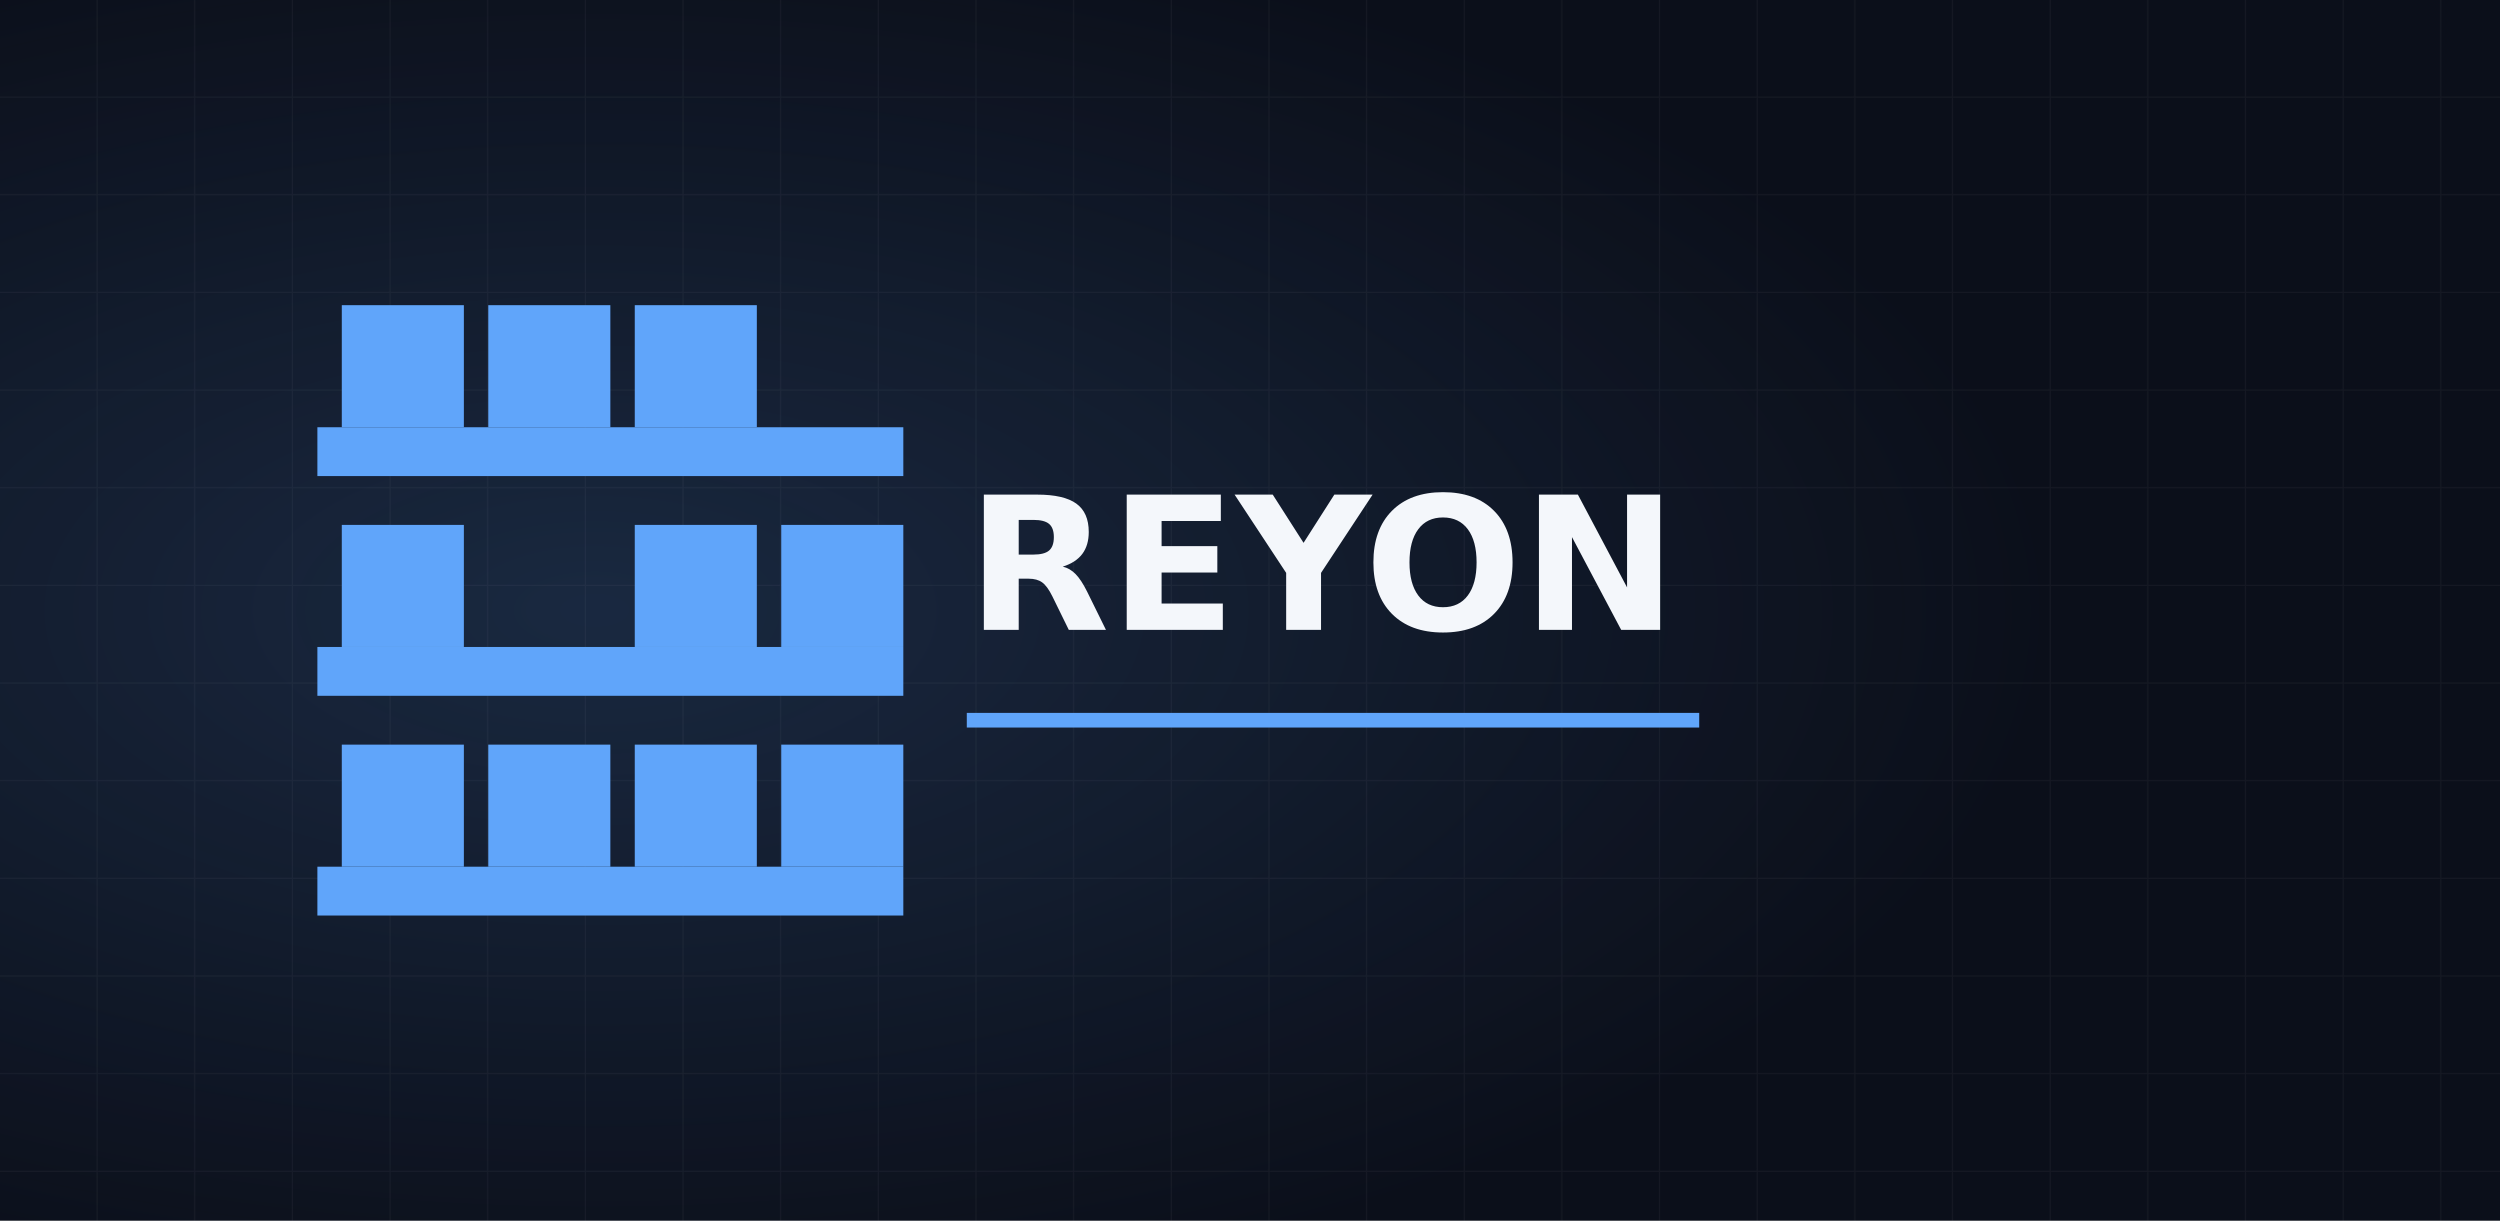
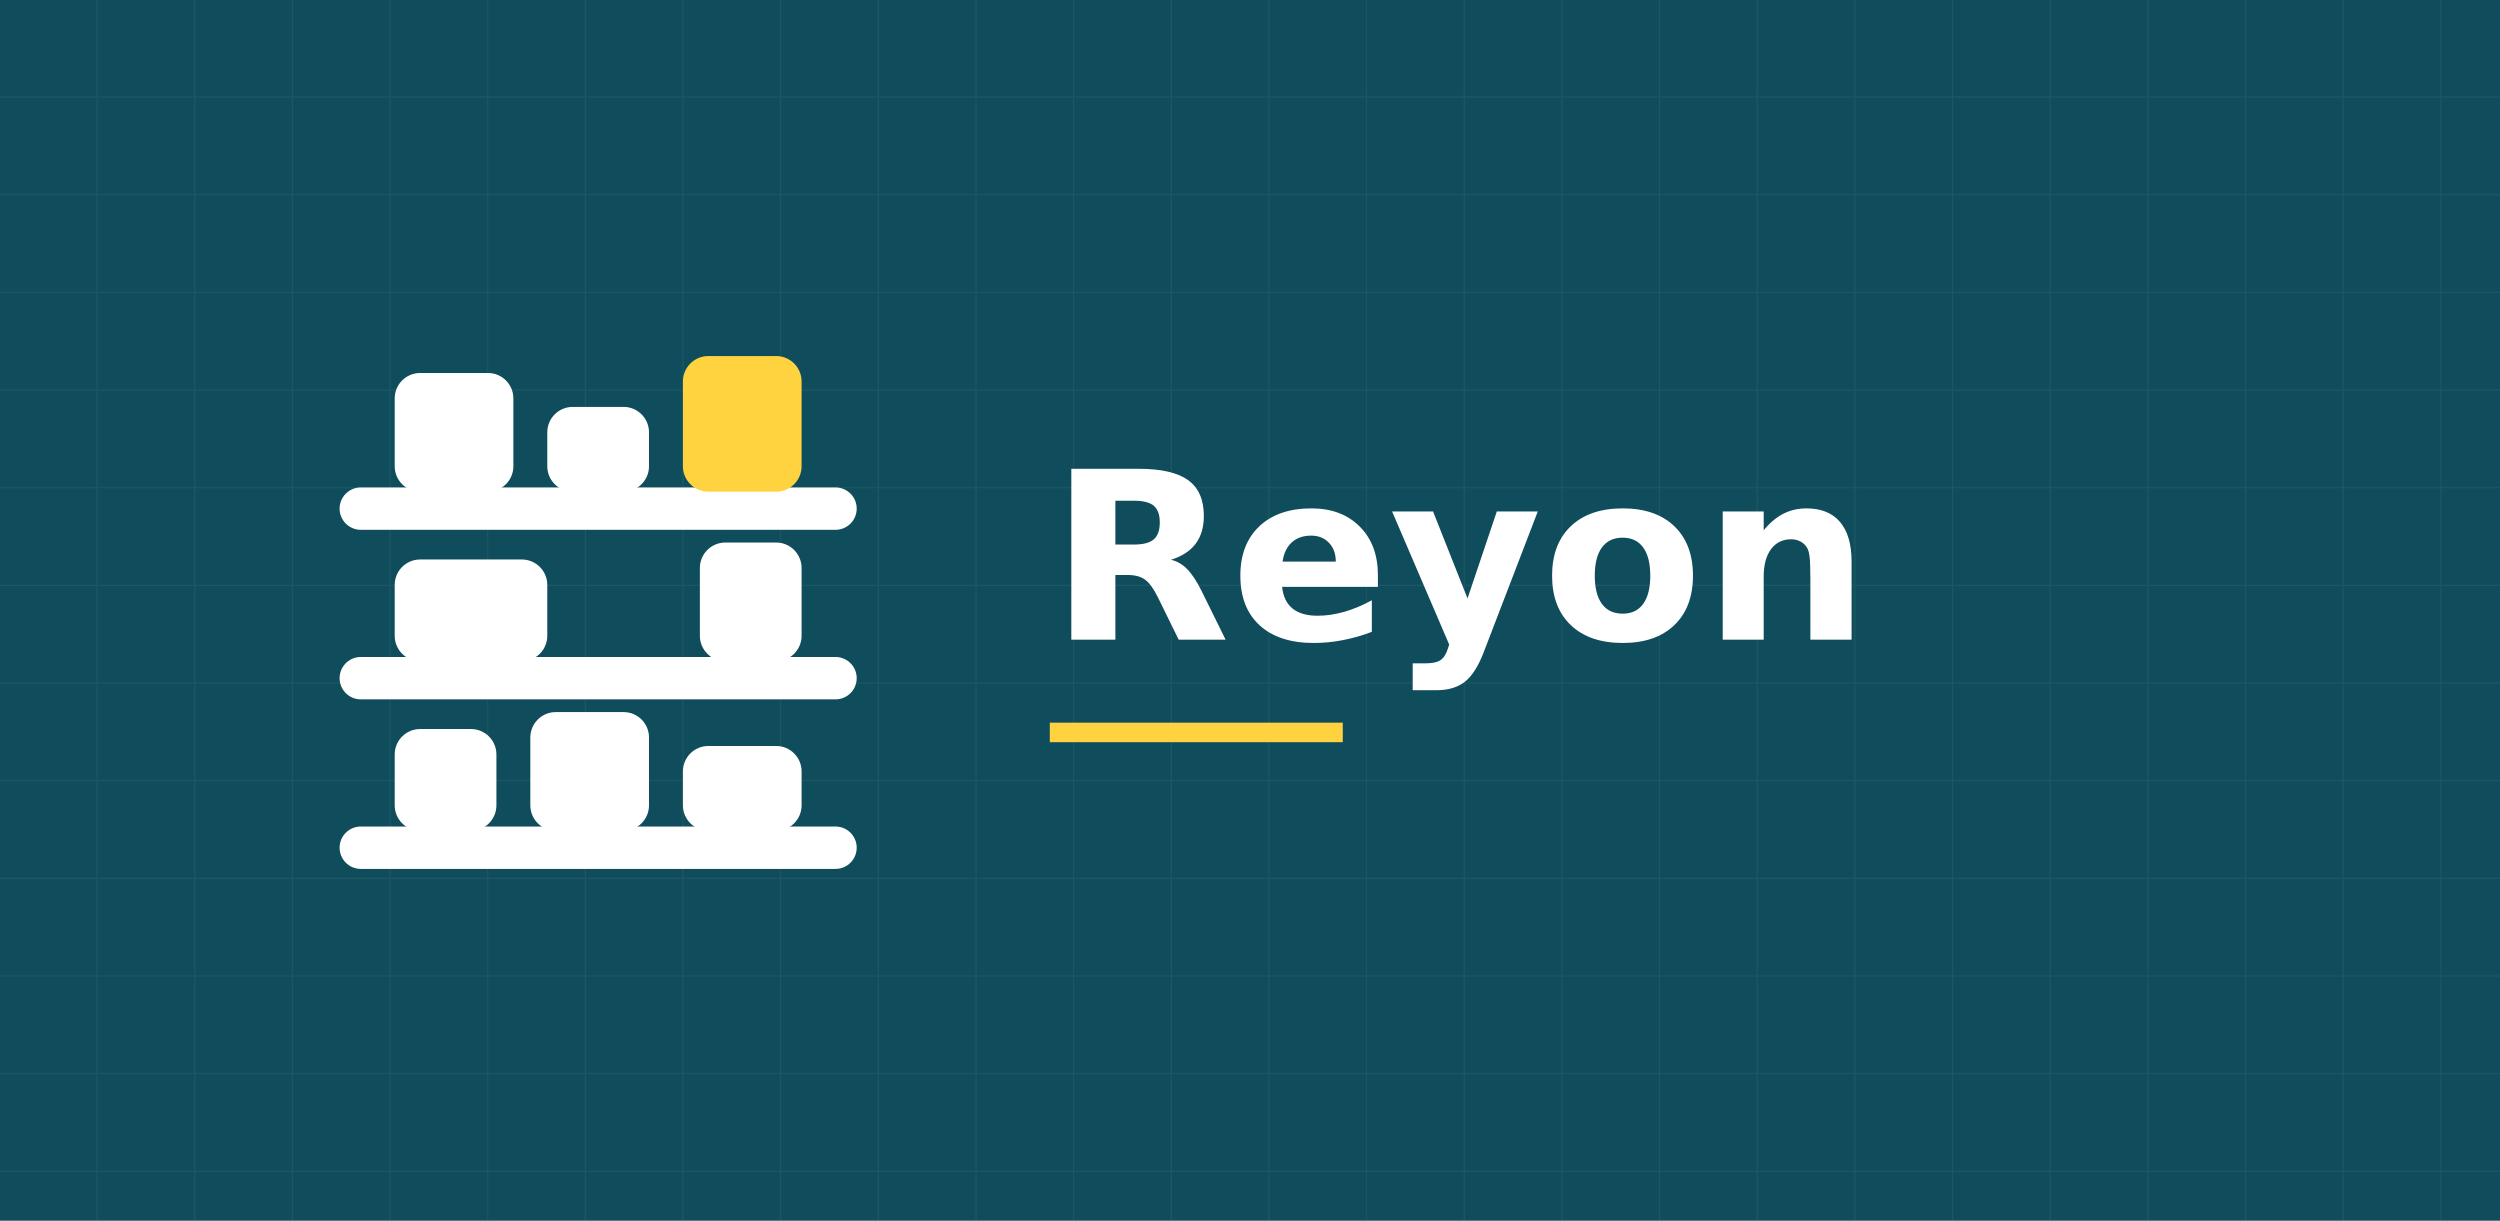
<svg xmlns="http://www.w3.org/2000/svg" width="1024" height="500">
  <defs>
-     <radialGradient id="glow" cx="24%" cy="50%" r="58%">
-       <stop offset="0" stop-color="#60A5FA" stop-opacity="0.17" />
-       <stop offset="1" stop-color="#60A5FA" stop-opacity="0" />
-     </radialGradient>
+     <style>@font-face{font-family:"Reyon Plex";src:url("../../app/src/main/res/font/ibm_plex_sans_semibold.ttf")}</style>
    <pattern id="grid" width="40" height="40" patternUnits="userSpaceOnUse">
-       <path d="M40,0 V40 H0" fill="none" stroke="#ffffff" stroke-opacity="0.04" stroke-width="1" />
+       <path d="M40,0 V40 H0" fill="none" stroke="#ffffff" stroke-opacity="0.06" stroke-width="1" />
    </pattern>
  </defs>
-   <rect width="1024" height="500" fill="#0B0F1A" />
+   <rect width="1024" height="500" fill="#0F4C5C" />
  <rect width="1024" height="500" fill="url(#grid)" />
-   <rect width="1024" height="500" fill="url(#glow)" />
-   <g fill="#60A5FA">
-     <rect x="140.00" y="125.00" width="50.00" height="50.00" />
-     <rect x="200.00" y="125.00" width="50.00" height="50.00" />
-     <rect x="260.00" y="125.00" width="50.00" height="50.00" />
-     <rect x="130.00" y="175.00" width="240.00" height="20.00" />
-     <rect x="140.00" y="215.00" width="50.00" height="50.00" />
-     <rect x="260.00" y="215.00" width="50.00" height="50.00" />
-     <rect x="320.00" y="215.00" width="50.00" height="50.00" />
-     <rect x="130.00" y="265.00" width="240.00" height="20.00" />
-     <rect x="140.00" y="305.00" width="50.00" height="50.00" />
-     <rect x="200.00" y="305.00" width="50.00" height="50.00" />
-     <rect x="260.00" y="305.00" width="50.00" height="50.00" />
-     <rect x="320.00" y="305.00" width="50.00" height="50.00" />
-     <rect x="130.00" y="355.00" width="240.00" height="20.00" />
+   <g transform="translate(120.00,125.00) scale(6.94444)">
+     <path d="M4,12H32 M4,22H32 M4,32H32" fill="none" stroke="#FFFFFF" stroke-width="2.5" stroke-linecap="round" />
+     <path d="M7.5,4h4a1.5,1.5 0 0 1 1.5,1.5v4a1.5,1.5 0 0 1 -1.5,1.5h-4a1.5,1.5 0 0 1 -1.5,-1.5v-4a1.5,1.5 0 0 1 1.5,-1.5z M16.5,6h3a1.5,1.5 0 0 1 1.5,1.5v2a1.5,1.5 0 0 1 -1.5,1.5h-3a1.5,1.5 0 0 1 -1.5,-1.5v-2a1.5,1.5 0 0 1 1.5,-1.5z M7.5,15h6a1.5,1.5 0 0 1 1.5,1.5v3a1.5,1.5 0 0 1 -1.5,1.5h-6a1.5,1.5 0 0 1 -1.5,-1.5v-3a1.5,1.5 0 0 1 1.5,-1.5z M25.5,14h3a1.5,1.5 0 0 1 1.5,1.5v4a1.5,1.5 0 0 1 -1.5,1.5h-3a1.5,1.5 0 0 1 -1.5,-1.5v-4a1.5,1.5 0 0 1 1.5,-1.5z M7.5,25h3a1.5,1.5 0 0 1 1.5,1.5v3a1.5,1.5 0 0 1 -1.5,1.5h-3a1.5,1.5 0 0 1 -1.5,-1.5v-3a1.5,1.5 0 0 1 1.5,-1.5z M15.5,24h4a1.5,1.5 0 0 1 1.5,1.5v4a1.5,1.5 0 0 1 -1.5,1.5h-4a1.5,1.5 0 0 1 -1.5,-1.5v-4a1.5,1.5 0 0 1 1.5,-1.5z M24.5,26h4a1.5,1.5 0 0 1 1.5,1.5v2a1.5,1.5 0 0 1 -1.5,1.5h-4a1.5,1.5 0 0 1 -1.5,-1.5v-2a1.5,1.5 0 0 1 1.5,-1.5z" fill="#FFFFFF" />
+     <path d="M24.5,3h4a1.5,1.5 0 0 1 1.5,1.5v5a1.5,1.5 0 0 1 -1.5,1.5h-4a1.5,1.5 0 0 1 -1.5,-1.5v-5a1.5,1.5 0 0 1 1.5,-1.5z" fill="#FFD23F" />
  </g>
-   <text x="396" y="258" textLength="300" lengthAdjust="spacingAndGlyphs" font-family="DejaVu Sans, Liberation Sans, Arial, sans-serif" font-size="76" font-weight="bold" fill="#F4F7FB">REYON</text>
-   <rect x="396" y="292" width="300" height="6" fill="#60A5FA" />
+   <text x="430" y="262" textLength="278" lengthAdjust="spacingAndGlyphs" font-family="Reyon Plex, DejaVu Sans, Liberation Sans, sans-serif" font-size="96" font-weight="600" fill="#FFFFFF">Reyon</text>
+   <rect x="430" y="296" width="120" height="8" fill="#FFD23F" />
</svg>
